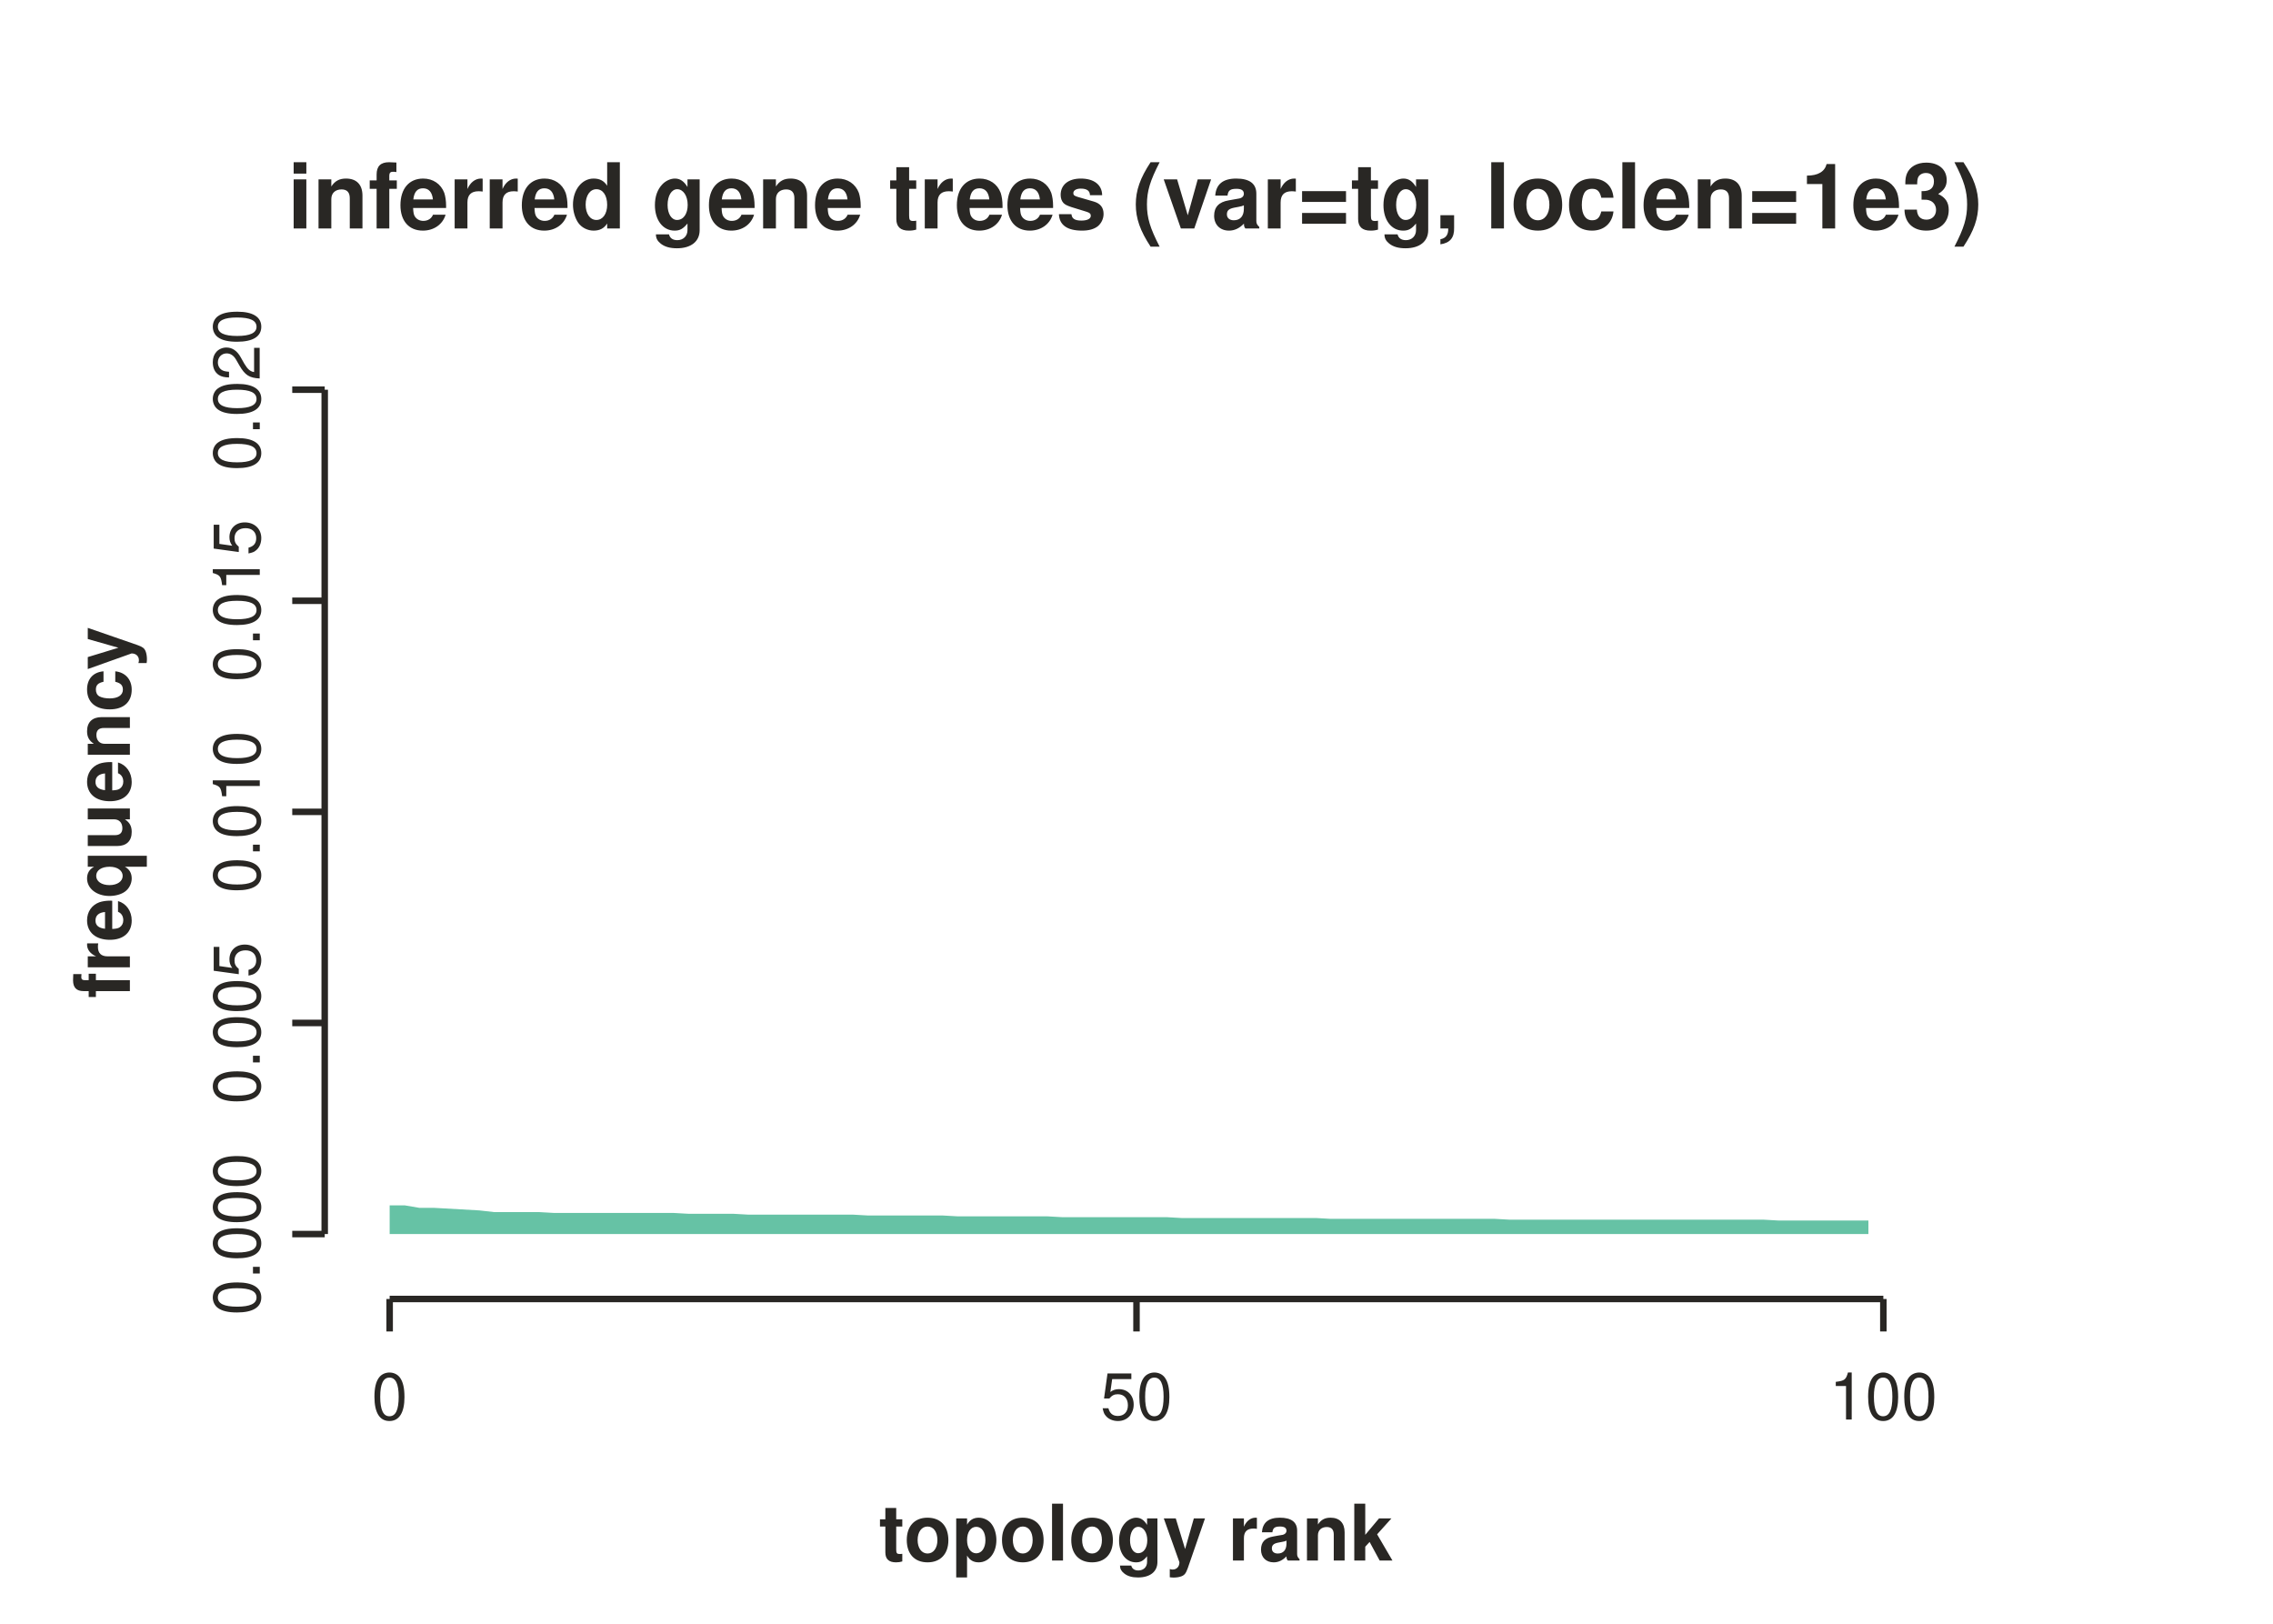
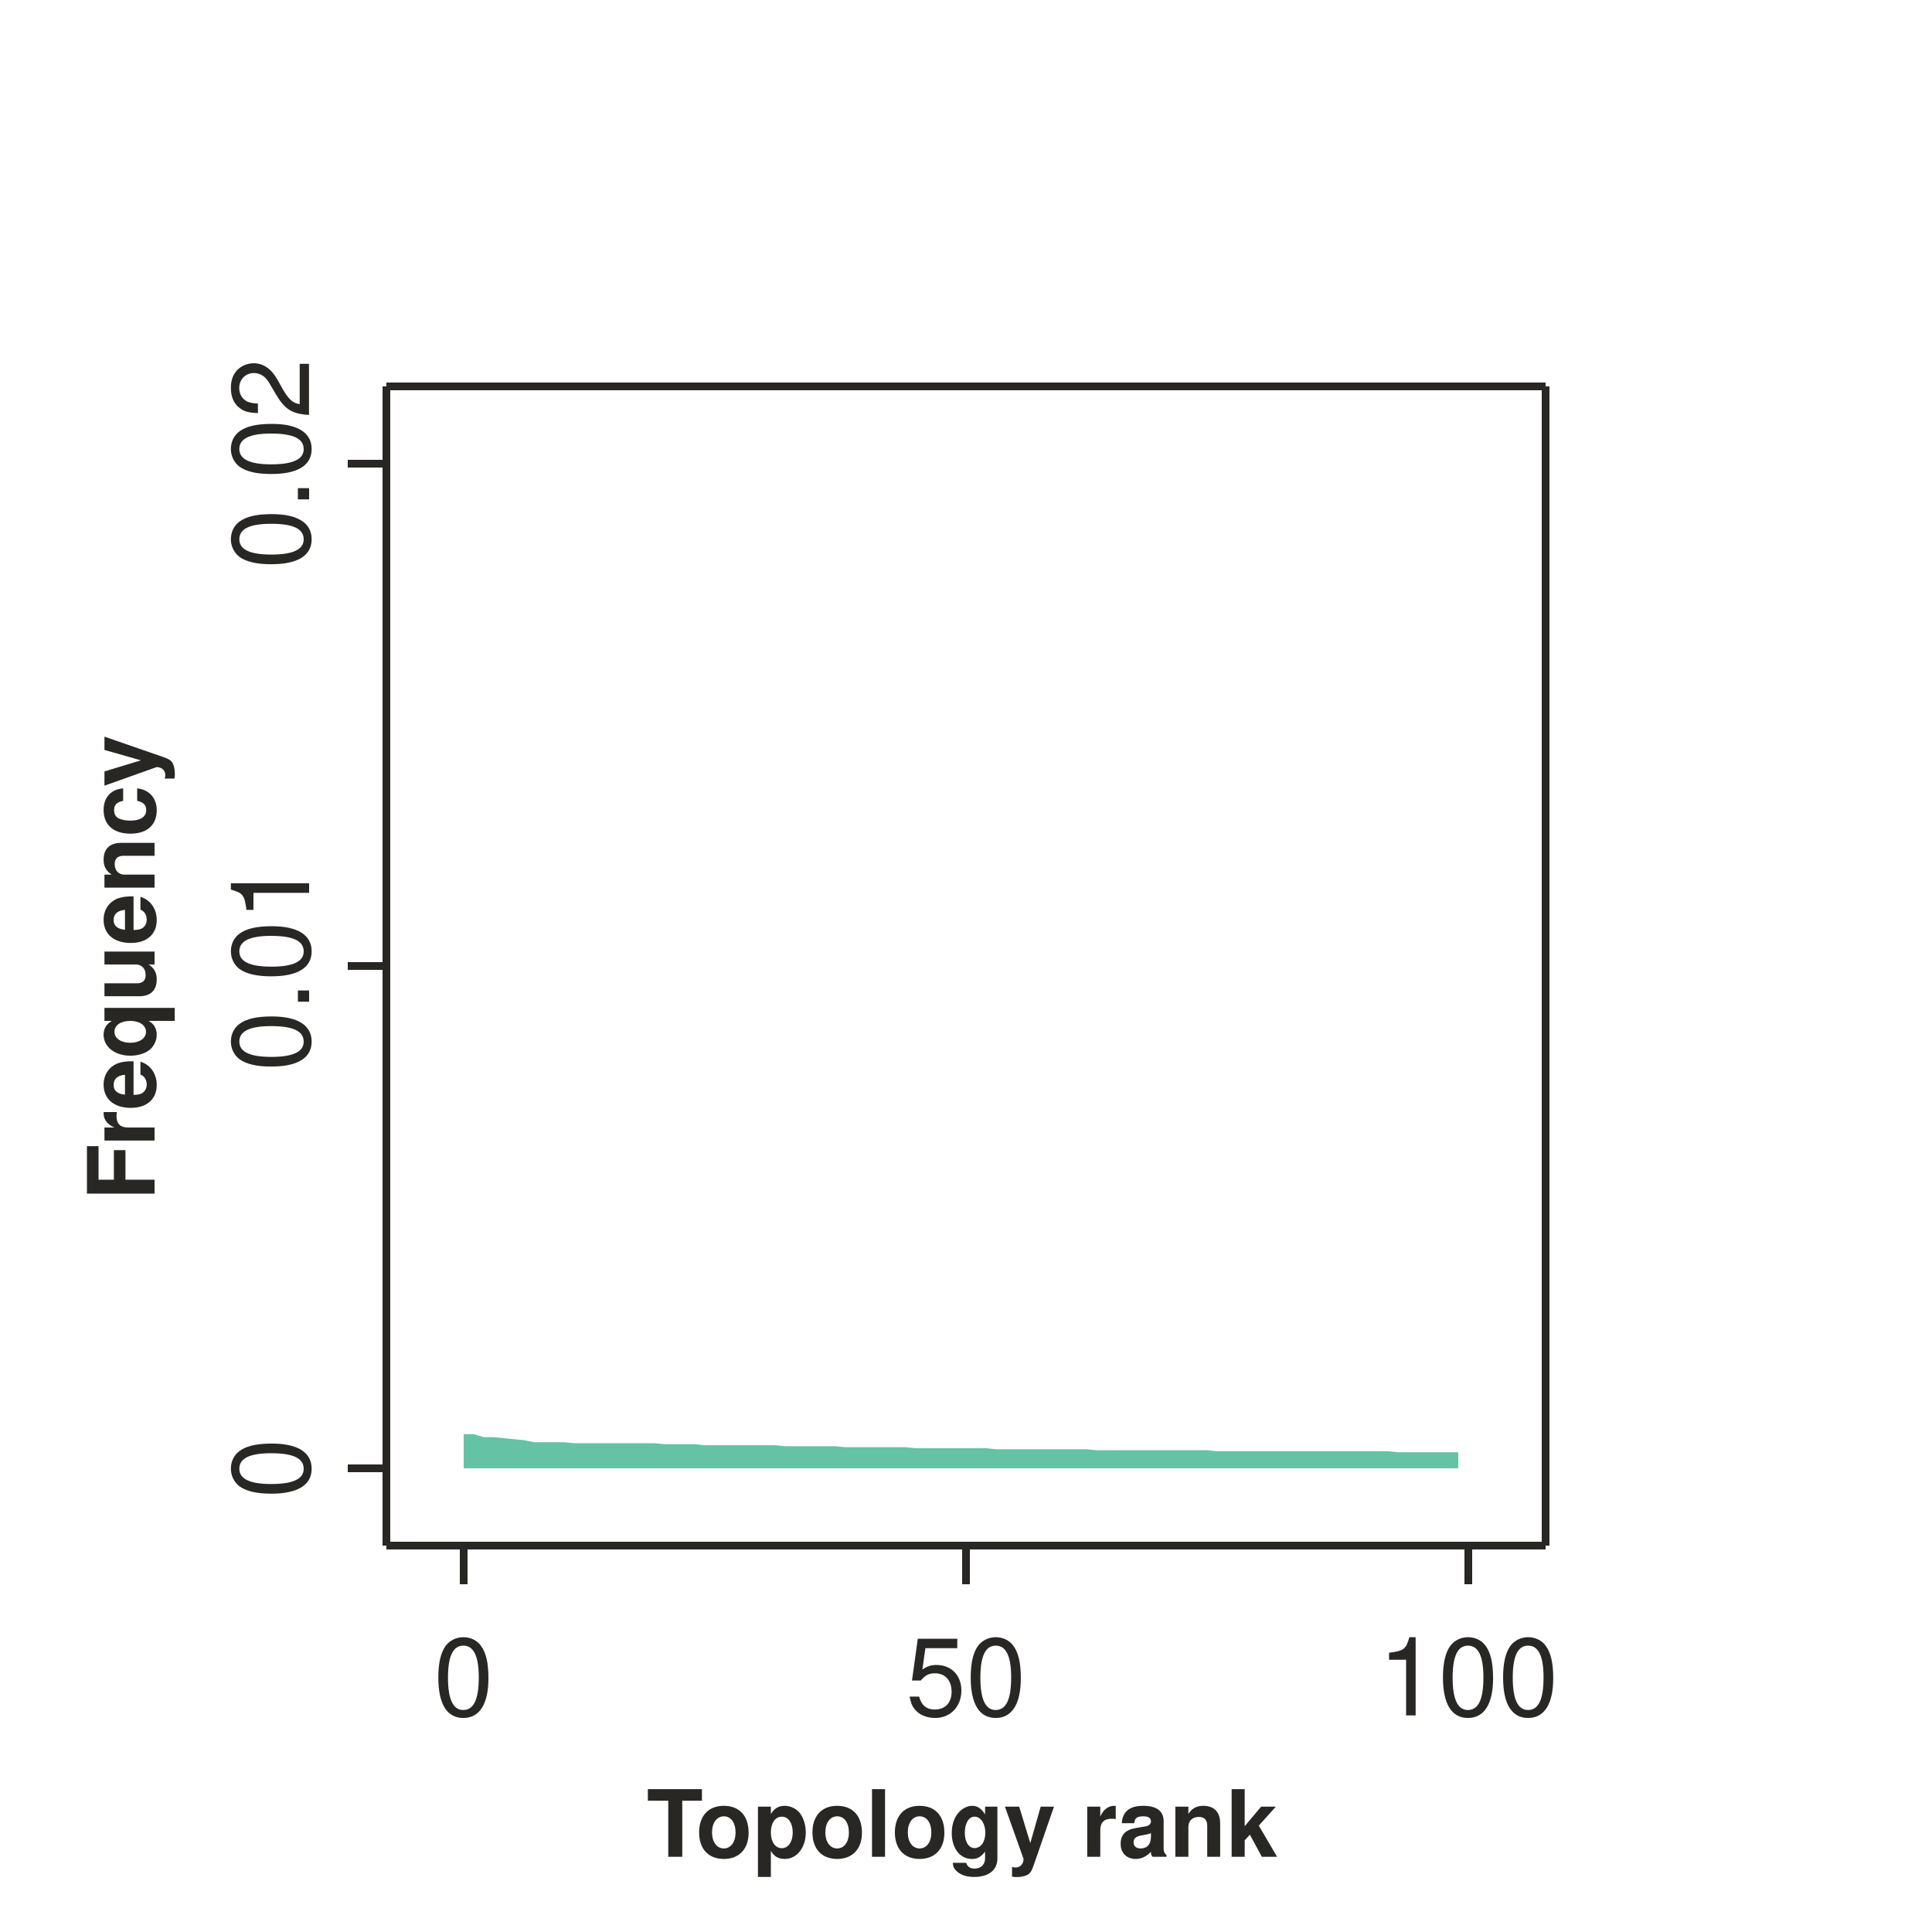
- <svg xmlns="http://www.w3.org/2000/svg" class="toyplot-canvas-Canvas" width="350.0px" height="250.0px" viewBox="0 0 350.0 250.0" preserveAspectRatio="xMidYMid meet" style="background-color:transparent;border-color:#292724;border-style:none;border-width:1.0;fill:rgb(16.1%,15.3%,14.1%);fill-opacity:1.0;font-family:Helvetica;font-size:12px;opacity:1.0;stroke:rgb(16.1%,15.3%,14.1%);stroke-opacity:1.0;stroke-width:1.0" id="t3463d7eb79224775beedfacc7d4349c6">
-   <g class="toyplot-coordinates-Cartesian" id="t89d0b568617f4a9eae7bc5137beee005">
-     <clipPath id="t65932898f0514752934bc25d5f686039">
-       <rect x="50.0" y="50.0" width="250.0" height="150.0" />
+ <svg xmlns="http://www.w3.org/2000/svg" class="toyplot-canvas-Canvas" width="250.0px" height="250.0px" viewBox="0 0 250.0 250.0" preserveAspectRatio="xMidYMid meet" style="background-color:transparent;border-color:#292724;border-style:none;border-width:1.0;fill:rgb(16.1%,15.3%,14.1%);fill-opacity:1.0;font-family:Helvetica;font-size:12px;opacity:1.0;stroke:rgb(16.1%,15.3%,14.1%);stroke-opacity:1.0;stroke-width:1.0" id="t07986787638d44dfae685fb81b4dc9bc">
+   <g class="toyplot-coordinates-Cartesian" id="t235657bbd73a4cf0a1b2371e476a200c">
+     <clipPath id="t458a73a37a2e4502b997aaca88f5fd3b">
+       <rect x="50.0" y="50.0" width="150.0" height="150.0" />
    </clipPath>
-     <g clip-path="url(#t65932898f0514752934bc25d5f686039)">
-       <g class="toyplot-mark-FillBoundaries" style="stroke:none" id="t0d41326794454a6497481b9a5631a9f9">
-         <polygon points="60.0,190.0 62.3,190.0 64.6,190.0 66.9,190.0 69.2,190.0 71.5,190.0 73.8,190.0 76.1,190.0 78.4,190.0 80.7,190.0 83.0,190.0 85.3,190.0 87.6,190.0 89.9,190.0 92.2,190.0 94.5,190.0 96.8,190.0 99.1,190.0 101.4,190.0 103.7,190.0 106.0,190.0 108.3,190.0 110.6,190.0 112.9,190.0 115.2,190.0 117.5,190.0 119.8,190.0 122.1,190.0 124.4,190.0 126.7,190.0 129.0,190.0 131.3,190.0 133.6,190.0 135.9,190.0 138.2,190.0 140.5,190.0 142.8,190.0 145.1,190.0 147.4,190.0 149.7,190.0 152.0,190.0 154.3,190.0 156.6,190.0 158.9,190.0 161.2,190.0 163.5,190.0 165.8,190.0 168.1,190.0 170.4,190.0 172.7,190.0 175.0,190.0 177.3,190.0 179.6,190.0 181.9,190.0 184.2,190.0 186.5,190.0 188.8,190.0 191.1,190.0 193.4,190.0 195.7,190.0 198.0,190.0 200.3,190.0 202.6,190.0 204.9,190.0 207.2,190.0 209.5,190.0 211.8,190.0 214.1,190.0 216.4,190.0 218.7,190.0 221.0,190.0 223.3,190.0 225.6,190.0 227.9,190.0 230.2,190.0 232.5,190.0 234.8,190.0 237.1,190.0 239.4,190.0 241.7,190.0 244.0,190.0 246.3,190.0 248.6,190.0 250.9,190.0 253.2,190.0 255.5,190.0 257.8,190.0 260.1,190.0 262.4,190.0 264.7,190.0 267.0,190.0 269.3,190.0 271.6,190.0 273.9,190.0 276.2,190.0 278.5,190.0 280.8,190.0 283.1,190.0 285.4,190.0 287.7,190.0 287.7,187.92 285.4,187.92 283.1,187.92 280.8,187.92 278.5,187.92 276.2,187.92 273.9,187.92 271.6,187.79 269.3,187.79 267.0,187.79 264.7,187.79 262.4,187.79 260.1,187.79 257.8,187.79 255.5,187.79 253.2,187.79 250.9,187.79 248.6,187.79 246.3,187.79 244.0,187.79 241.7,187.79 239.4,187.79 237.1,187.79 234.8,187.79 232.5,187.79 230.2,187.66 227.9,187.66 225.6,187.66 223.3,187.66 221.0,187.66 218.7,187.66 216.4,187.66 214.1,187.66 211.8,187.66 209.5,187.66 207.2,187.66 204.9,187.66 202.6,187.53 200.3,187.53 198.0,187.53 195.7,187.53 193.4,187.53 191.1,187.53 188.8,187.53 186.5,187.53 184.2,187.53 181.9,187.53 179.6,187.4 177.3,187.4 175.0,187.4 172.7,187.4 170.4,187.4 168.1,187.4 165.8,187.4 163.5,187.4 161.2,187.27 158.9,187.27 156.6,187.27 154.3,187.27 152.0,187.27 149.7,187.27 147.4,187.27 145.1,187.14 142.8,187.14 140.5,187.14 138.2,187.14 135.9,187.14 133.6,187.14 131.3,187.01 129.0,187.01 126.7,187.01 124.4,187.01 122.1,187.01 119.8,187.01 117.5,187.01 115.2,187.01 112.9,186.88 110.6,186.88 108.3,186.88 106.0,186.88 103.7,186.75 101.4,186.75 99.1,186.75 96.8,186.75 94.5,186.75 92.2,186.75 89.9,186.75 87.6,186.75 85.3,186.75 83.0,186.62 80.7,186.62 78.4,186.62 76.1,186.62 73.8,186.36 71.5,186.23 69.2,186.1 66.9,185.97 64.6,185.97 62.3,185.58 60.0,185.58" style="fill:rgb(40%,76.1%,64.7%);fill-opacity:1.0;opacity:1.0;stroke:none" />
+     <g clip-path="url(#t458a73a37a2e4502b997aaca88f5fd3b)">
+       <g class="toyplot-mark-FillBoundaries" style="stroke:none" id="t7e4a0a10798f49ed87e7b53d6fc3fdb5">
+         <polygon points="60.0,190.0 61.3,190.0 62.6,190.0 63.9,190.0 65.2,190.0 66.5,190.0 67.8,190.0 69.1,190.0 70.4,190.0 71.7,190.0 73.0,190.0 74.3,190.0 75.6,190.0 76.9,190.0 78.2,190.0 79.5,190.0 80.8,190.0 82.1,190.0 83.4,190.0 84.7,190.0 86.0,190.0 87.3,190.0 88.6,190.0 89.9,190.0 91.2,190.0 92.5,190.0 93.8,190.0 95.1,190.0 96.4,190.0 97.7,190.0 99.0,190.0 100.3,190.0 101.6,190.0 102.9,190.0 104.2,190.0 105.5,190.0 106.8,190.0 108.1,190.0 109.4,190.0 110.7,190.0 112.0,190.0 113.3,190.0 114.6,190.0 115.9,190.0 117.2,190.0 118.5,190.0 119.8,190.0 121.1,190.0 122.4,190.0 123.7,190.0 125.0,190.0 126.3,190.0 127.6,190.0 128.9,190.0 130.2,190.0 131.5,190.0 132.8,190.0 134.1,190.0 135.4,190.0 136.7,190.0 138.0,190.0 139.3,190.0 140.6,190.0 141.9,190.0 143.2,190.0 144.5,190.0 145.8,190.0 147.1,190.0 148.4,190.0 149.7,190.0 151.0,190.0 152.3,190.0 153.6,190.0 154.9,190.0 156.2,190.0 157.5,190.0 158.8,190.0 160.1,190.0 161.4,190.0 162.7,190.0 164.0,190.0 165.3,190.0 166.6,190.0 167.9,190.0 169.2,190.0 170.5,190.0 171.8,190.0 173.1,190.0 174.4,190.0 175.7,190.0 177.0,190.0 178.3,190.0 179.6,190.0 180.9,190.0 182.2,190.0 183.5,190.0 184.8,190.0 186.1,190.0 187.4,190.0 188.7,190.0 188.7,187.92 187.4,187.92 186.1,187.92 184.8,187.92 183.5,187.92 182.2,187.92 180.9,187.92 179.6,187.79 178.3,187.79 177.0,187.79 175.7,187.79 174.4,187.79 173.1,187.79 171.8,187.79 170.5,187.79 169.2,187.79 167.9,187.79 166.6,187.79 165.3,187.79 164.0,187.79 162.7,187.79 161.4,187.79 160.1,187.79 158.8,187.79 157.5,187.79 156.2,187.66 154.9,187.66 153.6,187.66 152.3,187.66 151.0,187.66 149.7,187.66 148.4,187.66 147.1,187.66 145.8,187.66 144.5,187.66 143.2,187.66 141.9,187.66 140.6,187.53 139.3,187.53 138.0,187.53 136.7,187.53 135.4,187.53 134.1,187.53 132.8,187.53 131.5,187.53 130.2,187.53 128.9,187.53 127.6,187.4 126.3,187.4 125.0,187.4 123.7,187.4 122.4,187.4 121.1,187.4 119.8,187.4 118.5,187.4 117.2,187.27 115.9,187.27 114.6,187.27 113.3,187.27 112.0,187.27 110.7,187.27 109.4,187.27 108.1,187.14 106.8,187.14 105.5,187.14 104.2,187.14 102.9,187.14 101.6,187.14 100.3,187.01 99.0,187.01 97.7,187.01 96.4,187.01 95.1,187.01 93.8,187.01 92.5,187.01 91.2,187.01 89.9,186.88 88.6,186.88 87.3,186.88 86.0,186.88 84.7,186.75 83.4,186.75 82.1,186.75 80.8,186.75 79.5,186.75 78.2,186.75 76.9,186.75 75.6,186.75 74.3,186.75 73.0,186.62 71.7,186.62 70.4,186.62 69.1,186.62 67.8,186.36 66.5,186.23 65.2,186.1 63.9,185.97 62.6,185.97 61.3,185.58 60.0,185.58" style="fill:rgb(40%,76.1%,64.7%);fill-opacity:1.0;opacity:1.0;stroke:none" />
      </g>
    </g>
-     <g class="toyplot-coordinates-Axis" id="t2bd467dace6d423581abc0d1ae684096" transform="translate(60.0,190.0)translate(0,10.0)">
-       <line x1="0" y1="0" x2="230.0" y2="0" style="" />
+     <g class="toyplot-coordinates-Axis" id="t050d7da3e9d04794b9cc9fdf85951c3a" transform="translate(60.0,190.0)translate(0,10.0)">
+       <line x1="0" y1="0" x2="130.0" y2="0" style="" />
      <g>
        <line x1="0.0" y1="5.0" x2="0.0" y2="0" style="" />
-         <line x1="115.0" y1="5.0" x2="115.0" y2="0" style="" />
-         <line x1="230.0" y1="5.0" x2="230.0" y2="0" style="" />
+         <line x1="65.0" y1="5.0" x2="65.0" y2="0" style="" />
+         <line x1="130.0" y1="5.0" x2="130.0" y2="0" style="" />
      </g>
      <g>
        <g transform="translate(0.0,10.0)">
-           <text x="-2.78" y="8.555" style="fill:rgb(16.1%,15.3%,14.1%);fill-opacity:1.0;font-family:helvetica;font-size:10.0px;font-weight:normal;stroke:none;vertical-align:baseline;white-space:pre">0</text>
+           <text x="-3.892" y="11.977" style="fill:rgb(16.1%,15.3%,14.1%);fill-opacity:1.0;font-family:helvetica;font-size:14.0px;font-weight:normal;stroke:none;vertical-align:baseline;white-space:pre">0</text>
        </g>
-         <g transform="translate(115.0,10.0)">
-           <text x="-5.56" y="8.555" style="fill:rgb(16.1%,15.3%,14.1%);fill-opacity:1.0;font-family:helvetica;font-size:10.0px;font-weight:normal;stroke:none;vertical-align:baseline;white-space:pre">50</text>
+         <g transform="translate(65.0,10.0)">
+           <text x="-7.784" y="11.977" style="fill:rgb(16.1%,15.3%,14.1%);fill-opacity:1.0;font-family:helvetica;font-size:14.0px;font-weight:normal;stroke:none;vertical-align:baseline;white-space:pre">50</text>
        </g>
-         <g transform="translate(230.0,10.0)">
-           <text x="-8.34" y="8.555" style="fill:rgb(16.1%,15.3%,14.1%);fill-opacity:1.0;font-family:helvetica;font-size:10.0px;font-weight:normal;stroke:none;vertical-align:baseline;white-space:pre">100</text>
+         <g transform="translate(130.0,10.0)">
+           <text x="-11.676" y="11.977" style="fill:rgb(16.1%,15.3%,14.1%);fill-opacity:1.0;font-family:helvetica;font-size:14.0px;font-weight:normal;stroke:none;vertical-align:baseline;white-space:pre">100</text>
        </g>
      </g>
-       <g transform="translate(115.0,30.0)">
-         <text x="-39.672" y="10.266" style="fill:rgb(16.1%,15.3%,14.1%);fill-opacity:1.0;font-family:helvetica;font-size:12.0px;font-weight:bold;stroke:none;vertical-align:baseline;white-space:pre">topology rank</text>
+       <g transform="translate(65.0,30.0)">
+         <text x="-41.34" y="10.266" style="fill:rgb(16.1%,15.3%,14.1%);fill-opacity:1.0;font-family:helvetica;font-size:12.0px;font-weight:bold;stroke:none;vertical-align:baseline;white-space:pre">Topology rank</text>
      </g>
      <g class="toyplot-coordinates-Axis-coordinates" style="visibility:hidden" transform="">
        <line x1="0" x2="0" y1="-5.0" y2="7.5" style="stroke:rgb(43.9%,50.2%,56.5%);stroke-opacity:1.0;stroke-width:1.0" />
        <text x="0" y="-10.0" style="alignment-baseline:alphabetic;fill:rgb(43.9%,50.2%,56.5%);fill-opacity:1.0;font-size:10px;font-weight:normal;stroke:none;text-anchor:middle" />
      </g>
    </g>
-     <g class="toyplot-coordinates-Axis" id="t857d0edd68ae4603a073c01428d9c40e" transform="translate(60.0,190.0)rotate(-90.0)translate(0,-10.0)">
+     <g class="toyplot-coordinates-Axis" id="t77bfc25b0e3e4920b06b50bef54947b7" transform="translate(60.0,190.0)rotate(-90.0)translate(0,-10.0)">
      <line x1="0" y1="0" x2="130.0" y2="0" style="" />
      <g>
        <line x1="0.0" y1="-5.0" x2="0.0" y2="0" style="" />
-         <line x1="32.5" y1="-5.0" x2="32.5" y2="0" style="" />
        <line x1="65.0" y1="-5.0" x2="65.0" y2="0" style="" />
-         <line x1="97.5" y1="-5.0" x2="97.5" y2="0" style="" />
        <line x1="130.0" y1="-5.0" x2="130.0" y2="0" style="" />
      </g>
      <g>
        <g transform="translate(0.0,-10.0)">
-           <text x="-12.51" y="-4.440892098500626e-16" style="fill:rgb(16.1%,15.3%,14.1%);fill-opacity:1.0;font-family:helvetica;font-size:10.0px;font-weight:normal;stroke:none;vertical-align:baseline;white-space:pre">0.000</text>
-         </g>
-         <g transform="translate(32.5,-10.0)">
-           <text x="-12.51" y="-4.440892098500626e-16" style="fill:rgb(16.1%,15.3%,14.1%);fill-opacity:1.0;font-family:helvetica;font-size:10.0px;font-weight:normal;stroke:none;vertical-align:baseline;white-space:pre">0.005</text>
+           <text x="-3.892" y="0.0" style="fill:rgb(16.1%,15.3%,14.1%);fill-opacity:1.0;font-family:helvetica;font-size:14.0px;font-weight:normal;stroke:none;vertical-align:baseline;white-space:pre">0</text>
        </g>
        <g transform="translate(65.0,-10.0)">
-           <text x="-12.51" y="-4.440892098500626e-16" style="fill:rgb(16.1%,15.3%,14.1%);fill-opacity:1.0;font-family:helvetica;font-size:10.0px;font-weight:normal;stroke:none;vertical-align:baseline;white-space:pre">0.010</text>
-         </g>
-         <g transform="translate(97.5,-10.0)">
-           <text x="-12.51" y="-4.440892098500626e-16" style="fill:rgb(16.1%,15.3%,14.1%);fill-opacity:1.0;font-family:helvetica;font-size:10.0px;font-weight:normal;stroke:none;vertical-align:baseline;white-space:pre">0.015</text>
+           <text x="-13.622" y="0.0" style="fill:rgb(16.1%,15.3%,14.1%);fill-opacity:1.0;font-family:helvetica;font-size:14.0px;font-weight:normal;stroke:none;vertical-align:baseline;white-space:pre">0.01</text>
        </g>
        <g transform="translate(130.0,-10.0)">
-           <text x="-12.51" y="-4.440892098500626e-16" style="fill:rgb(16.1%,15.3%,14.1%);fill-opacity:1.0;font-family:helvetica;font-size:10.0px;font-weight:normal;stroke:none;vertical-align:baseline;white-space:pre">0.020</text>
+           <text x="-13.622" y="0.0" style="fill:rgb(16.1%,15.3%,14.1%);fill-opacity:1.0;font-family:helvetica;font-size:14.0px;font-weight:normal;stroke:none;vertical-align:baseline;white-space:pre">0.02</text>
        </g>
      </g>
      <g transform="translate(65.0,-30.0)">
-         <text x="-28.674" y="0.0" style="fill:rgb(16.1%,15.3%,14.1%);fill-opacity:1.0;font-family:helvetica;font-size:12.0px;font-weight:bold;stroke:none;vertical-align:baseline;white-space:pre">frequency</text>
+         <text x="-30.342" y="0.0" style="fill:rgb(16.1%,15.3%,14.1%);fill-opacity:1.0;font-family:helvetica;font-size:12.0px;font-weight:bold;stroke:none;vertical-align:baseline;white-space:pre">Frequency</text>
      </g>
      <g class="toyplot-coordinates-Axis-coordinates" style="visibility:hidden" transform="">
        <line x1="0" x2="0" y1="5.0" y2="-7.5" style="stroke:rgb(43.9%,50.2%,56.5%);stroke-opacity:1.0;stroke-width:1.0" />
        <text x="0" y="10.0" style="alignment-baseline:hanging;fill:rgb(43.9%,50.2%,56.5%);fill-opacity:1.0;font-size:10px;font-weight:normal;stroke:none;text-anchor:middle" />
      </g>
    </g>
-     <g transform="translate(175.0,40.0)">
-       <text x="-130.718" y="-4.823" style="fill:rgb(16.1%,15.3%,14.1%);fill-opacity:1.0;font-family:helvetica;font-size:14.0px;font-weight:bold;stroke:none;vertical-align:baseline;white-space:pre">inferred gene trees (var=tg, loclen=1e3)</text>
+   </g>
+   <g class="toyplot-coordinates-Cartesian" id="t15af514c2d4d4328b6803699423dd6ca">
+     <clipPath id="ta337ade604144ec181607f8c794c4dca">
+       <rect x="50.0" y="40.0" width="150.0" height="170.0" />
+     </clipPath>
+     <g clip-path="url(#ta337ade604144ec181607f8c794c4dca)" />
+     <g class="toyplot-coordinates-Axis" id="ta3444d296027475588167496c8ca6c5f" transform="translate(190.0,200.0)rotate(-90.0)translate(0,10.0)">
+       <line x1="0" y1="0" x2="150.0" y2="0" style="" />
+       <g class="toyplot-coordinates-Axis-coordinates" style="visibility:hidden" transform="">
+         <line x1="0" x2="0" y1="-3.0" y2="4.5" style="stroke:rgb(43.9%,50.2%,56.5%);stroke-opacity:1.0;stroke-width:1.0" />
+         <text x="0" y="-6" style="alignment-baseline:alphabetic;fill:rgb(43.9%,50.2%,56.5%);fill-opacity:1.0;font-size:10px;font-weight:normal;stroke:none;text-anchor:middle" />
+       </g>
+     </g>
+   </g>
+   <g class="toyplot-coordinates-Cartesian" id="t5d99a6a5c39f4b5f9e067ed0671127c8">
+     <clipPath id="tf04dcfb322a346009a534e6e47af4af1">
+       <rect x="50.0" y="40.0" width="150.0" height="170.0" />
+     </clipPath>
+     <g clip-path="url(#tf04dcfb322a346009a534e6e47af4af1)" />
+     <g class="toyplot-coordinates-Axis" id="t856fb21762804d68b55242b07ff24045" transform="translate(60.0,200.0)rotate(-90.0)translate(0,-10.0)">
+       <line x1="0" y1="0" x2="150.0" y2="0" style="" />
+       <g class="toyplot-coordinates-Axis-coordinates" style="visibility:hidden" transform="">
+         <line x1="0" x2="0" y1="3.0" y2="-4.5" style="stroke:rgb(43.9%,50.2%,56.5%);stroke-opacity:1.0;stroke-width:1.0" />
+         <text x="0" y="6" style="alignment-baseline:hanging;fill:rgb(43.9%,50.2%,56.5%);fill-opacity:1.0;font-size:10px;font-weight:normal;stroke:none;text-anchor:middle" />
+       </g>
+     </g>
+   </g>
+   <g class="toyplot-coordinates-Cartesian" id="t08af45f72a3a4fc5ae3929ddabfaea3f">
+     <clipPath id="t962f766461924fb2b56aef5adcf2dc14">
+       <rect x="40.0" y="50.0" width="170.0" height="150.0" />
+     </clipPath>
+     <g clip-path="url(#t962f766461924fb2b56aef5adcf2dc14)" />
+     <g class="toyplot-coordinates-Axis" id="tf86a73c33fbf44d0acbc874506f912a4" transform="translate(50.0,60.0)translate(0,-10.0)">
+       <line x1="0" y1="0" x2="150.0" y2="0" style="" />
+       <g class="toyplot-coordinates-Axis-coordinates" style="visibility:hidden" transform="">
+         <line x1="0" x2="0" y1="3.0" y2="-4.5" style="stroke:rgb(43.9%,50.2%,56.5%);stroke-opacity:1.0;stroke-width:1.0" />
+         <text x="0" y="6" style="alignment-baseline:hanging;fill:rgb(43.9%,50.2%,56.5%);fill-opacity:1.0;font-size:10px;font-weight:normal;stroke:none;text-anchor:middle" />
+       </g>
+     </g>
+   </g>
+   <g class="toyplot-coordinates-Cartesian" id="t280505a086ed4aec99c8298de31612bd">
+     <clipPath id="tbf5b1cb27d8c4928af4e25ed57699fe1">
+       <rect x="40.0" y="50.0" width="170.0" height="150.0" />
+     </clipPath>
+     <g clip-path="url(#tbf5b1cb27d8c4928af4e25ed57699fe1)" />
+     <g class="toyplot-coordinates-Axis" id="t298ffe30124b43f4989f118626caf0c5" transform="translate(50.0,190.0)translate(0,10.0)">
+       <line x1="0" y1="0" x2="150.0" y2="0" style="" />
+       <g class="toyplot-coordinates-Axis-coordinates" style="visibility:hidden" transform="">
+         <line x1="0" x2="0" y1="-3.0" y2="4.5" style="stroke:rgb(43.9%,50.2%,56.5%);stroke-opacity:1.0;stroke-width:1.0" />
+         <text x="0" y="-6" style="alignment-baseline:alphabetic;fill:rgb(43.9%,50.2%,56.5%);fill-opacity:1.0;font-size:10px;font-weight:normal;stroke:none;text-anchor:middle" />
+       </g>
    </g>
  </g>
</svg>
